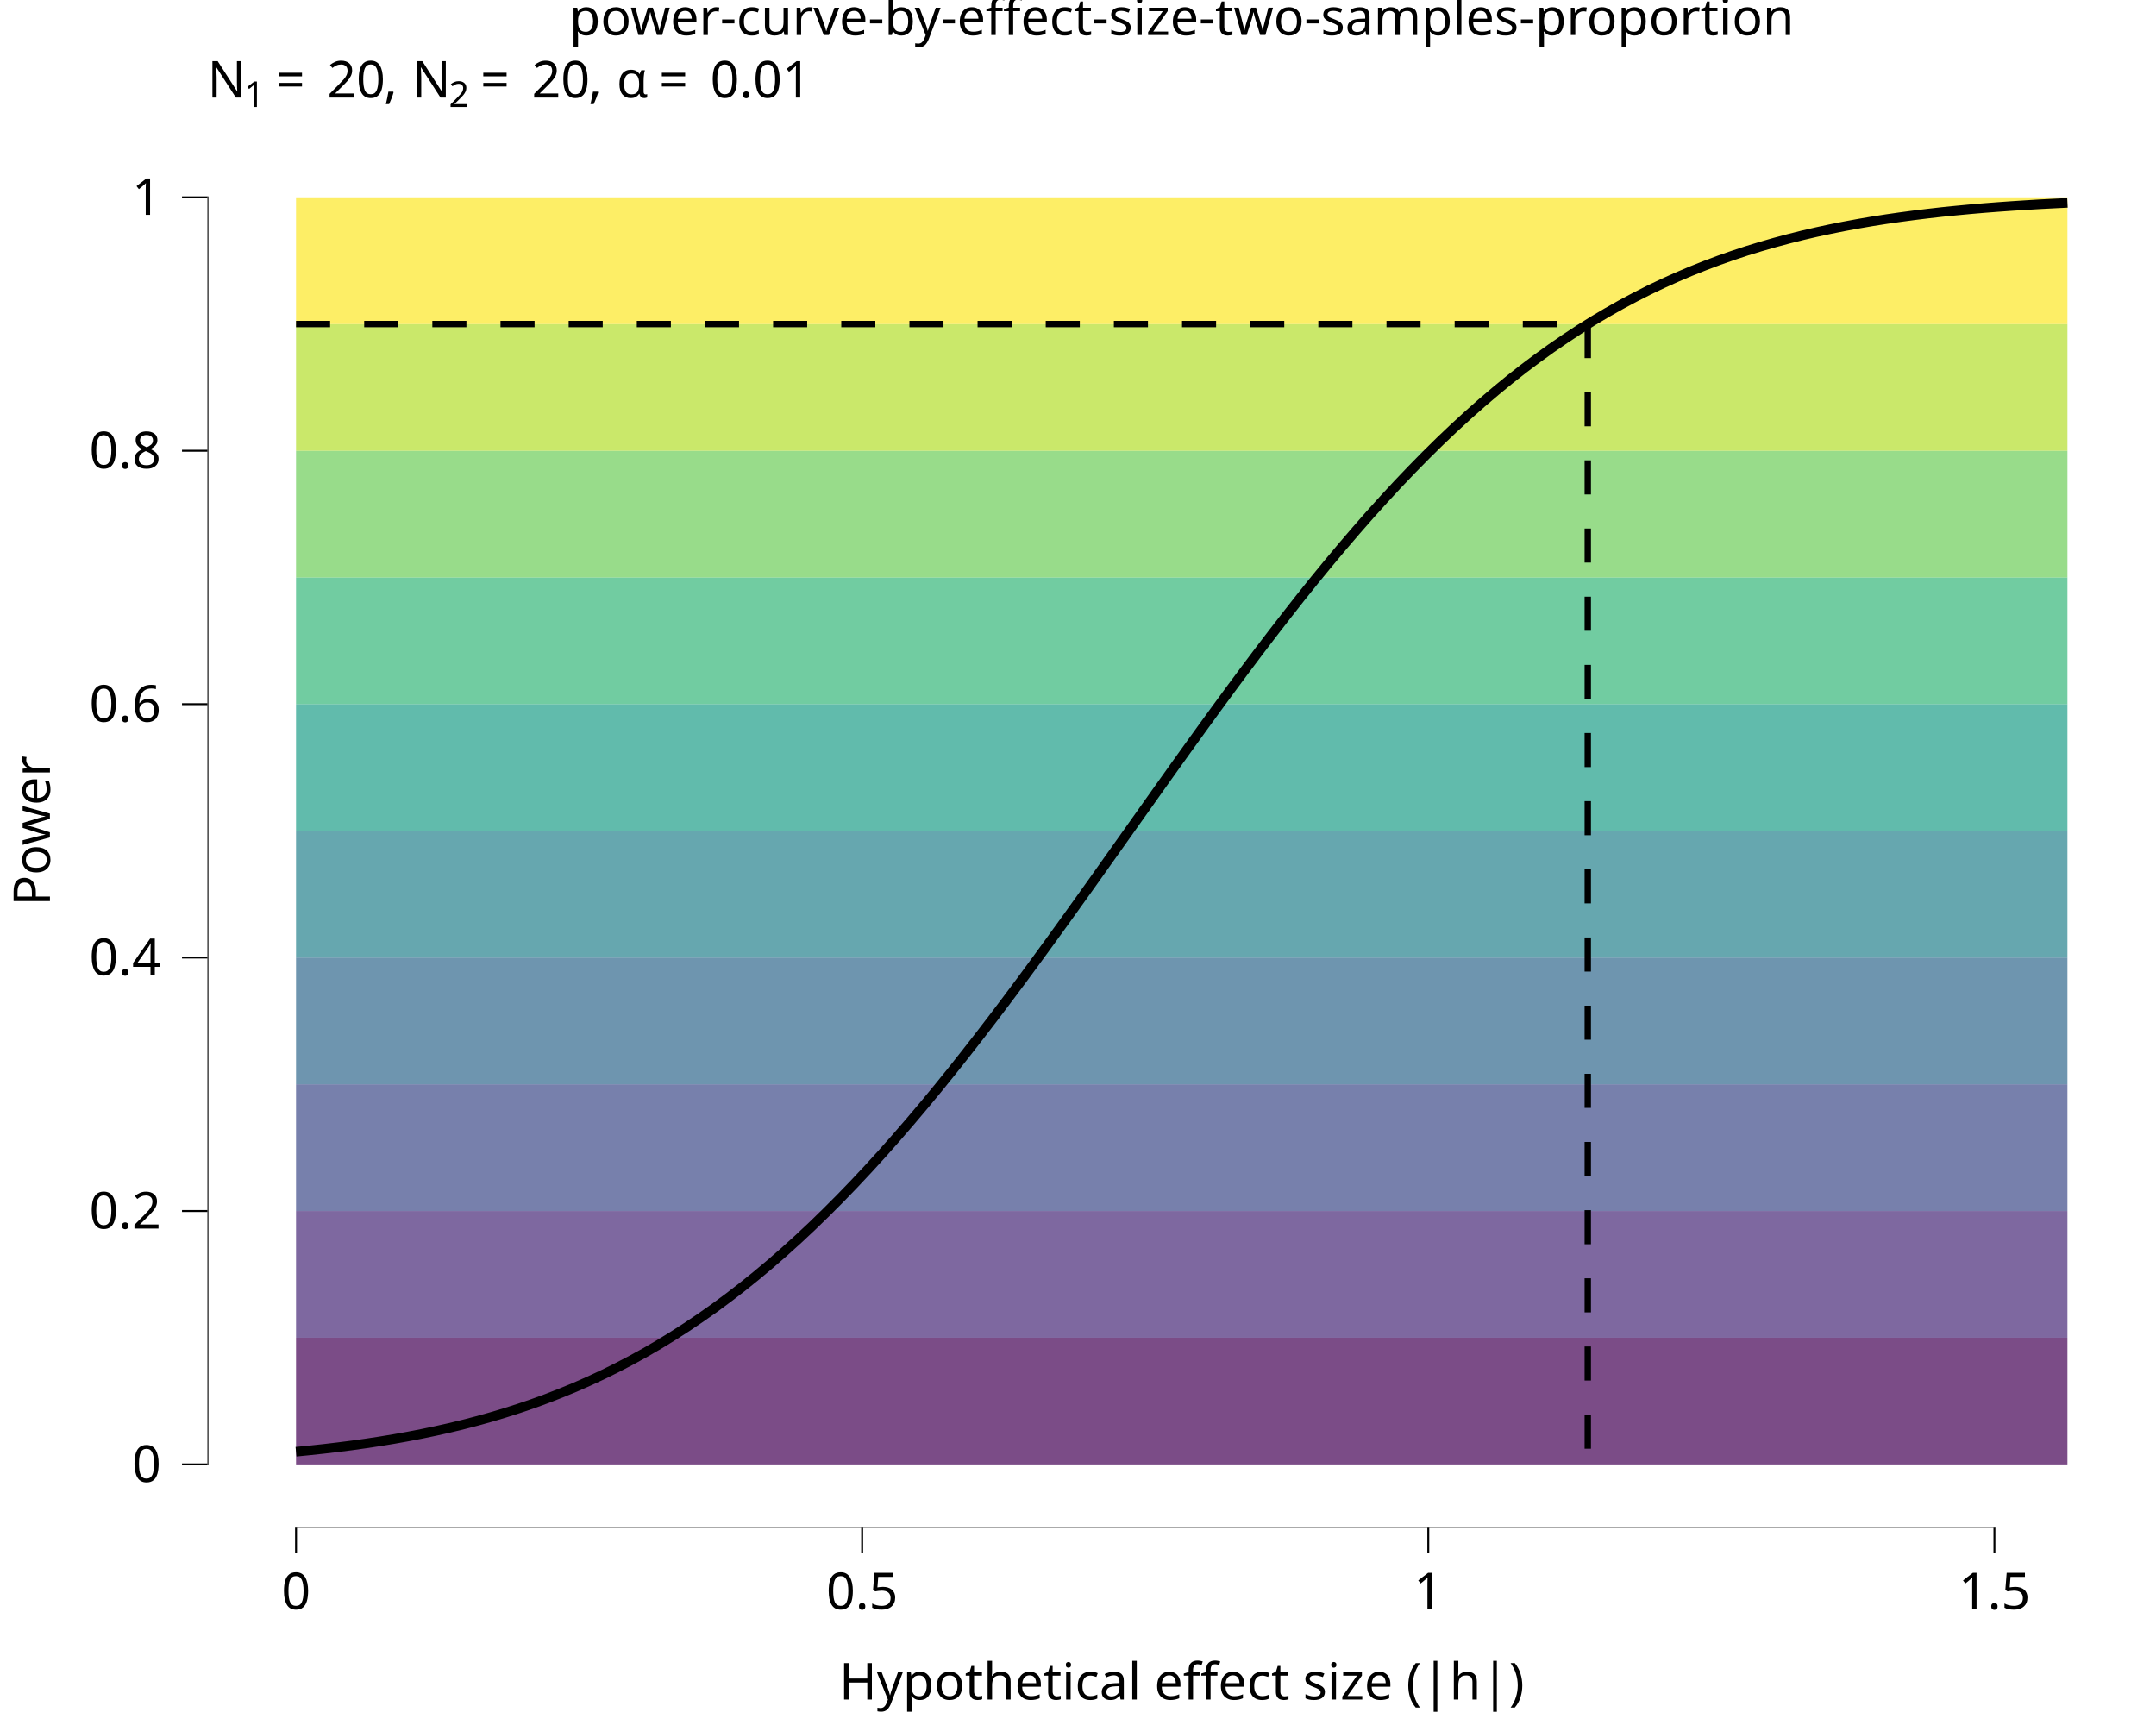
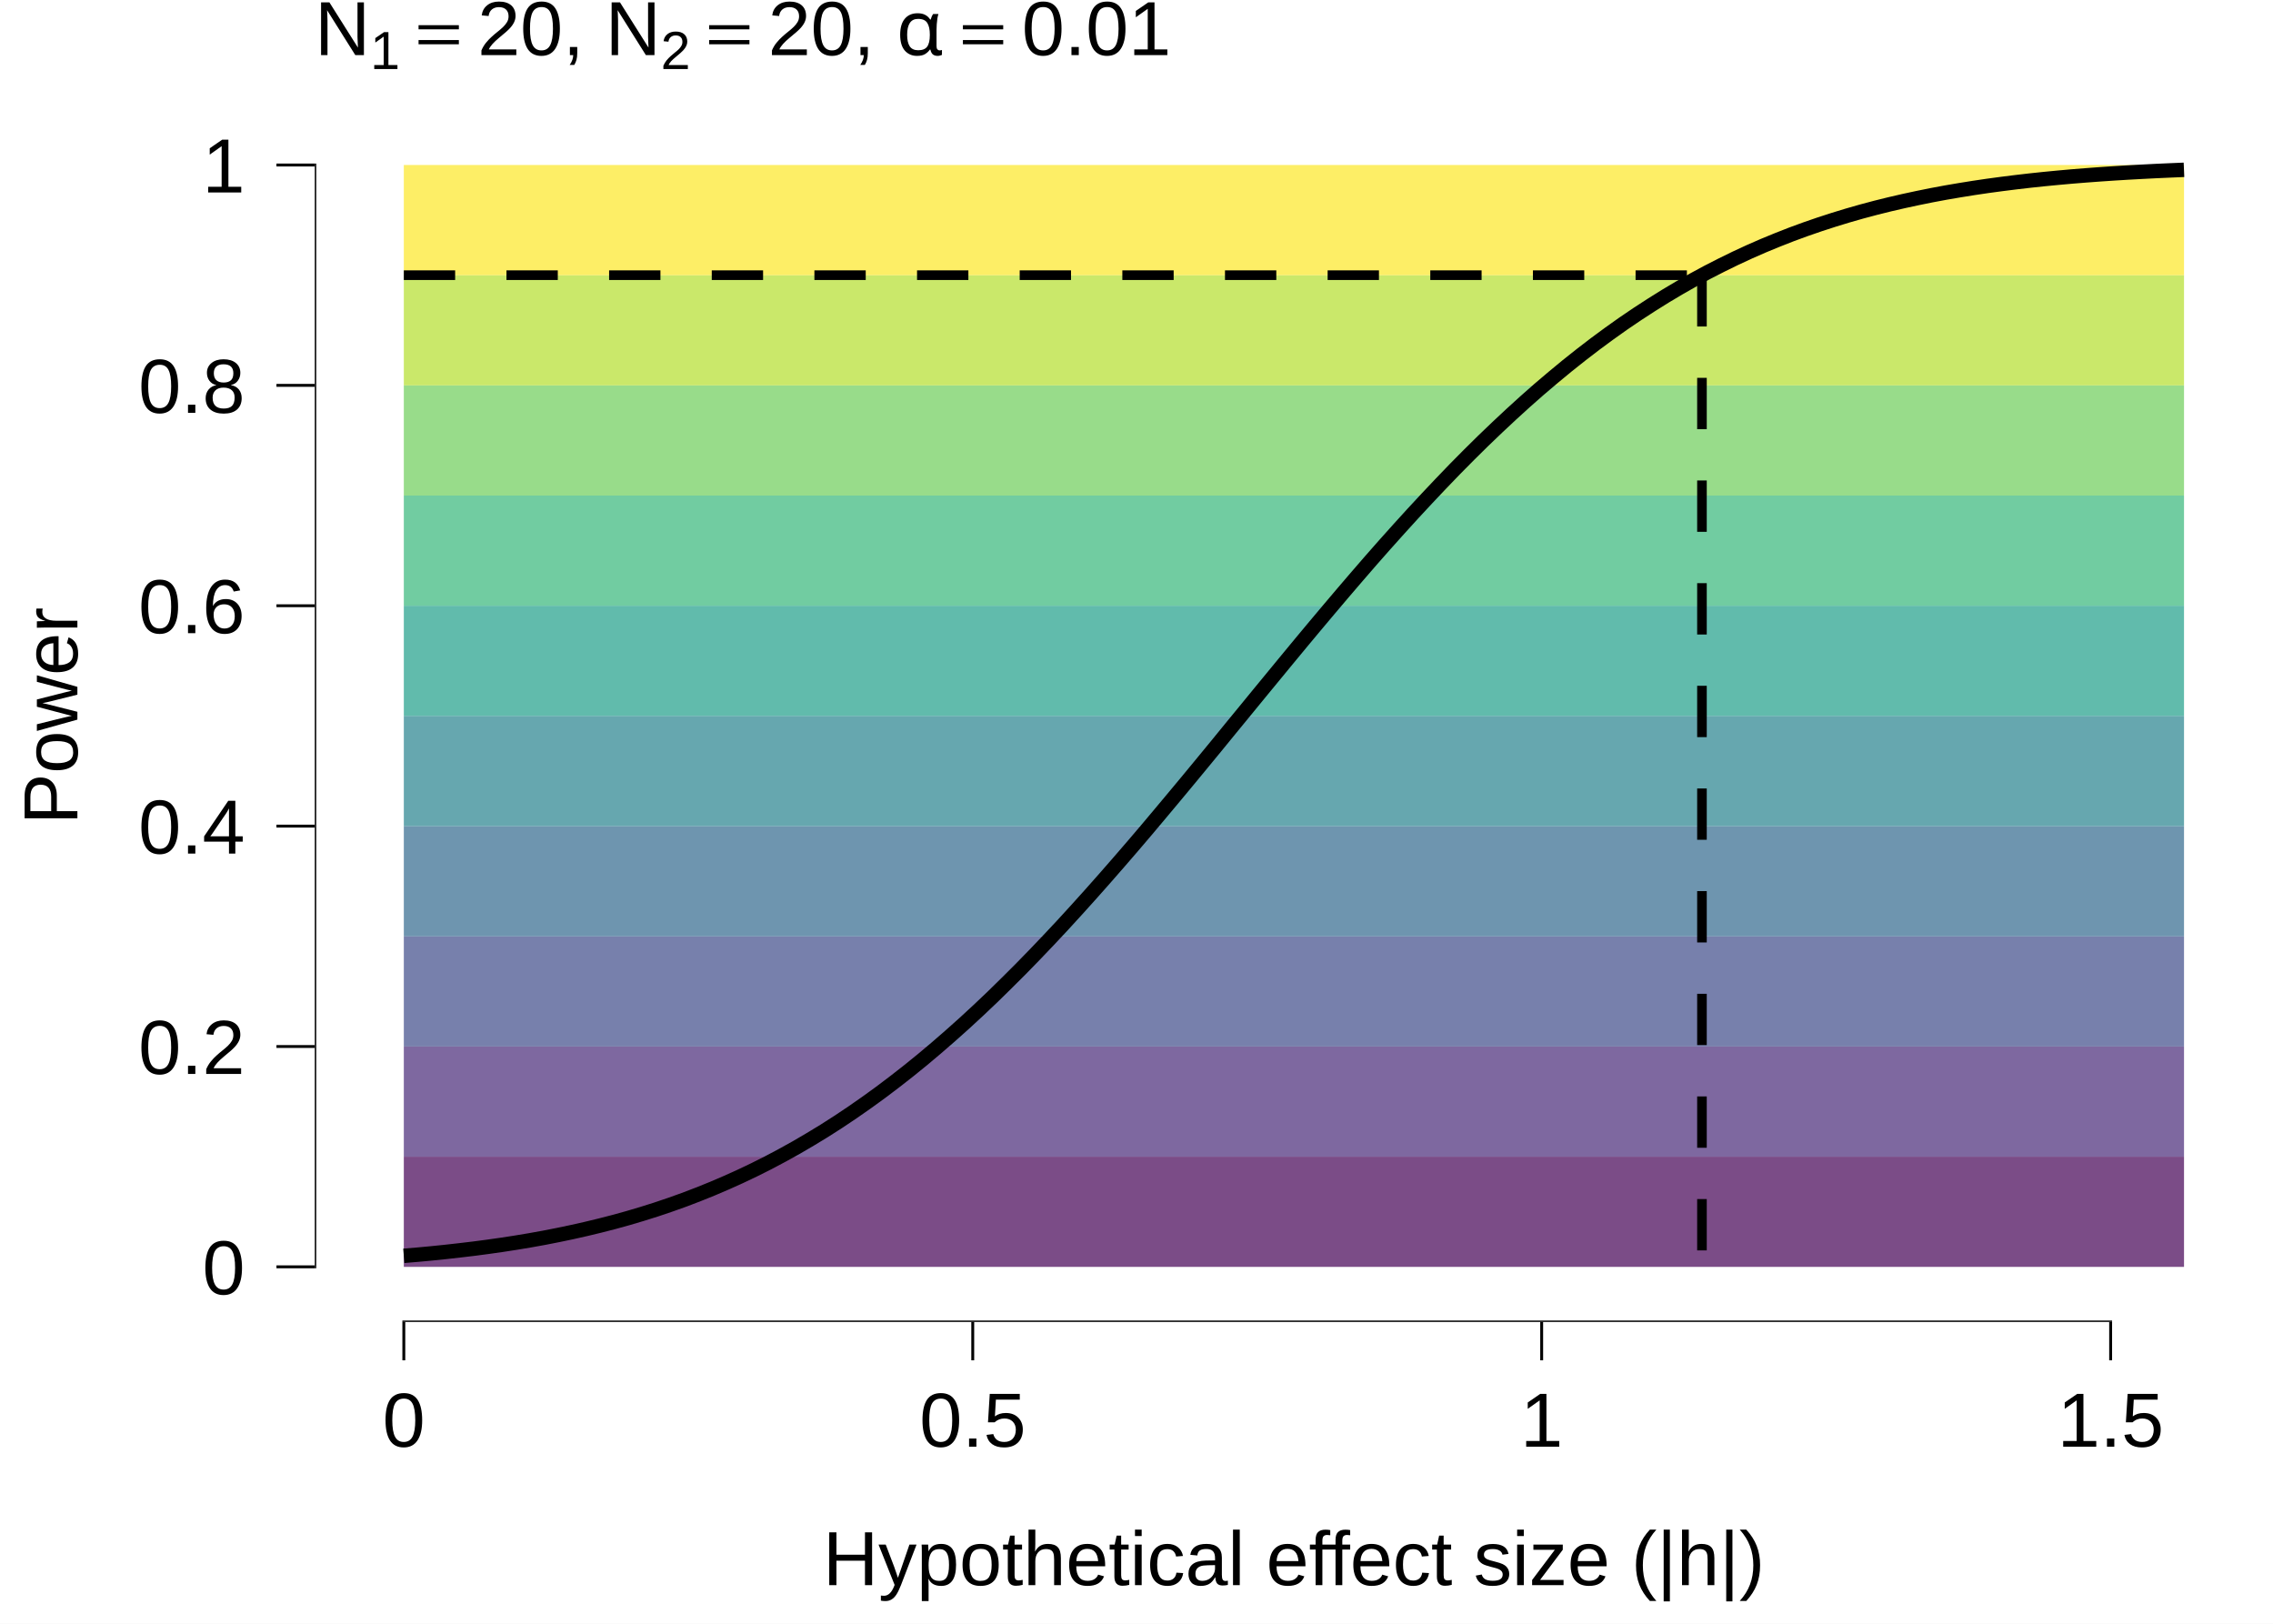
- <svg xmlns="http://www.w3.org/2000/svg" class="svglite" data-engine-version="2.0" width="720.00pt" height="576.00pt" viewBox="0 0 720.00 576.00">
-   <defs>
-     <style type="text/css">
+ <svg xmlns="http://www.w3.org/2000/svg" width="504.00pt" height="360.00pt" viewBox="0 0 504.00 360.00">
+   <g class="svglite">
+     <defs>
+       <style type="text/css">
    .svglite line, .svglite polyline, .svglite polygon, .svglite path, .svglite rect, .svglite circle {
      fill: none;
      stroke: #000000;
      stroke-linecap: round;
      stroke-linejoin: round;
      stroke-miterlimit: 10.00;
    }
+     .svglite text {
+       white-space: pre;
+     }
+     .svglite g.glyphgroup path {
+       fill: inherit;
+       stroke: none;
+     }
  </style>
-   </defs>
-   <rect width="100%" height="100%" style="stroke: none; fill: #FFFFFF;" />
-   <defs>
-     <clipPath id="cpMC4wMHw3MjAuMDB8MC4wMHw1NzYuMDA=">
-       <rect x="0.00" y="0.00" width="720.00" height="576.00" />
-     </clipPath>
-   </defs>
-   <g clip-path="url(#cpMC4wMHw3MjAuMDB8MC4wMHw1NzYuMDA=)">
-     <rect x="-0" y="0.00" width="720.00" height="576.00" style="stroke-width: 10.67; stroke: none;" />
-   </g>
-   <defs>
-     <clipPath id="cpNjkuMjh8NzIwLjAwfDQ0LjczfDUxMC4xNA==">
-       <rect x="69.28" y="44.73" width="650.72" height="465.41" />
-     </clipPath>
-   </defs>
-   <g clip-path="url(#cpNjkuMjh8NzIwLjAwfDQ0LjczfDUxMC4xNA==)">
-     <rect x="69.28" y="44.73" width="650.72" height="465.41" style="stroke-width: 10.67; stroke: none;" />
-     <rect x="98.86" y="446.68" width="591.56" height="42.31" style="stroke-width: 1.07; stroke: none; stroke-linecap: butt; stroke-linejoin: miter; fill: #440154; fill-opacity: 0.70;" />
-     <rect x="98.86" y="404.37" width="591.56" height="42.31" style="stroke-width: 1.07; stroke: none; stroke-linecap: butt; stroke-linejoin: miter; fill: #482878; fill-opacity: 0.70;" />
-     <rect x="98.86" y="362.06" width="591.56" height="42.31" style="stroke-width: 1.07; stroke: none; stroke-linecap: butt; stroke-linejoin: miter; fill: #3E4A89; fill-opacity: 0.70;" />
-     <rect x="98.86" y="319.75" width="591.56" height="42.31" style="stroke-width: 1.07; stroke: none; stroke-linecap: butt; stroke-linejoin: miter; fill: #31688E; fill-opacity: 0.70;" />
-     <rect x="98.86" y="277.44" width="591.56" height="42.31" style="stroke-width: 1.07; stroke: none; stroke-linecap: butt; stroke-linejoin: miter; fill: #26828E; fill-opacity: 0.70;" />
-     <rect x="98.86" y="235.13" width="591.56" height="42.31" style="stroke-width: 1.07; stroke: none; stroke-linecap: butt; stroke-linejoin: miter; fill: #1F9E89; fill-opacity: 0.70;" />
-     <rect x="98.86" y="192.82" width="591.56" height="42.31" style="stroke-width: 1.07; stroke: none; stroke-linecap: butt; stroke-linejoin: miter; fill: #35B779; fill-opacity: 0.70;" />
-     <rect x="98.86" y="150.51" width="591.56" height="42.31" style="stroke-width: 1.07; stroke: none; stroke-linecap: butt; stroke-linejoin: miter; fill: #6DCD59; fill-opacity: 0.70;" />
-     <rect x="98.86" y="108.20" width="591.56" height="42.31" style="stroke-width: 1.07; stroke: none; stroke-linecap: butt; stroke-linejoin: miter; fill: #B4DE2C; fill-opacity: 0.70;" />
-     <rect x="98.86" y="65.89" width="591.56" height="42.31" style="stroke-width: 1.07; stroke: none; stroke-linecap: butt; stroke-linejoin: miter; fill: #FDE725; fill-opacity: 0.70;" />
-     <polyline points="98.86,484.75 103.52,484.29 108.18,483.79 112.84,483.24 117.49,482.65 122.15,481.99 126.81,481.29 131.47,480.52 136.13,479.69 140.78,478.79 145.44,477.82 150.10,476.78 154.76,475.65 159.42,474.44 164.07,473.14 168.73,471.74 173.39,470.25 178.05,468.66 182.70,466.96 187.36,465.14 192.02,463.22 196.68,461.17 201.34,459.00 205.99,456.70 210.65,454.27 215.31,451.71 219.97,449.00 224.63,446.15 229.28,443.16 233.94,440.02 238.60,436.74 243.26,433.29 247.92,429.70 252.57,425.95 257.23,422.05 261.89,417.99 266.55,413.78 271.21,409.41 275.86,404.89 280.52,400.22 285.18,395.40 289.84,390.43 294.50,385.32 299.15,380.07 303.81,374.68 308.47,369.17 313.13,363.53 317.79,357.77 322.44,351.90 327.10,345.92 331.76,339.85 336.42,333.68 341.08,327.44 345.73,321.12 350.39,314.73 355.05,308.29 359.71,301.80 364.37,295.28 369.02,288.73 373.68,282.16 378.34,275.59 383.00,269.02 387.65,262.46 392.31,255.92 396.97,249.42 401.63,242.96 406.29,236.54 410.94,230.20 415.60,223.92 420.26,217.71 424.92,211.60 429.58,205.58 434.23,199.66 438.89,193.85 443.55,188.16 448.21,182.59 452.87,177.15 457.52,171.84 462.18,166.67 466.84,161.63 471.50,156.75 476.16,152.01 480.81,147.42 485.47,142.99 490.13,138.71 494.79,134.58 499.45,130.61 504.10,126.79 508.76,123.13 513.42,119.63 518.08,116.27 522.74,113.07 527.39,110.01 532.05,107.10 536.71,104.34 541.37,101.71 546.03,99.22 550.68,96.86 555.34,94.64 560.00,92.54 564.66,90.56 569.32,88.70 573.97,86.95 578.63,85.31 583.29,83.77 587.95,82.34 592.60,81.00 597.26,79.75 601.92,78.58 606.58,77.50 611.24,76.50 615.89,75.57 620.55,74.71 625.21,73.91 629.87,73.18 634.53,72.51 639.18,71.89 643.84,71.32 648.50,70.79 653.16,70.32 657.82,69.88 662.47,69.48 667.13,69.12 671.79,68.79 676.45,68.49 681.11,68.21 685.76,67.97 690.42,67.74 " style="stroke-width: 3.20; stroke-linecap: butt;" />
-     <line x1="530.24" y1="108.20" x2="530.24" y2="488.98" style="stroke-width: 2.13; stroke-dasharray: 11.38,11.38; stroke-linecap: butt;" />
-     <line x1="98.86" y1="108.20" x2="530.24" y2="108.20" style="stroke-width: 2.13; stroke-dasharray: 11.38,11.38; stroke-linecap: butt;" />
-     <line x1="98.54" y1="510.14" x2="666.36" y2="510.14" style="stroke-width: 0.64; stroke-linecap: butt;" />
-     <line x1="69.28" y1="489.30" x2="69.28" y2="65.57" style="stroke-width: 0.64; stroke-linecap: butt;" />
-     <rect x="69.28" y="44.73" width="650.72" height="465.41" style="stroke-width: 0.00; stroke: none;" />
-   </g>
-   <g clip-path="url(#cpMC4wMHw3MjAuMDB8MC4wMHw1NzYuMDA=)">
-     <polyline points="69.28,510.14 69.28,44.73 " style="stroke-width: 0.00; stroke: none; stroke-linecap: butt;" />
-     <text x="53.81" y="494.83" text-anchor="end" style="font-size: 17.00px; font-family: sans;" textLength="9.46px" lengthAdjust="spacingAndGlyphs">0</text>
-     <text x="53.81" y="410.22" text-anchor="end" style="font-size: 17.00px; font-family: sans;" textLength="23.63px" lengthAdjust="spacingAndGlyphs">0.2</text>
-     <text x="53.81" y="325.60" text-anchor="end" style="font-size: 17.00px; font-family: sans;" textLength="23.63px" lengthAdjust="spacingAndGlyphs">0.4</text>
-     <text x="53.81" y="240.98" text-anchor="end" style="font-size: 17.00px; font-family: sans;" textLength="23.63px" lengthAdjust="spacingAndGlyphs">0.6</text>
-     <text x="53.81" y="156.36" text-anchor="end" style="font-size: 17.00px; font-family: sans;" textLength="23.63px" lengthAdjust="spacingAndGlyphs">0.8</text>
-     <text x="53.81" y="71.74" text-anchor="end" style="font-size: 17.00px; font-family: sans;" textLength="9.46px" lengthAdjust="spacingAndGlyphs">1</text>
-     <polyline points="60.78,488.98 69.28,488.98 " style="stroke-width: 0.64; stroke-linecap: butt;" />
-     <polyline points="60.78,404.37 69.28,404.37 " style="stroke-width: 0.64; stroke-linecap: butt;" />
-     <polyline points="60.78,319.75 69.28,319.75 " style="stroke-width: 0.64; stroke-linecap: butt;" />
-     <polyline points="60.78,235.13 69.28,235.13 " style="stroke-width: 0.64; stroke-linecap: butt;" />
-     <polyline points="60.78,150.51 69.28,150.51 " style="stroke-width: 0.64; stroke-linecap: butt;" />
-     <polyline points="60.78,65.89 69.28,65.89 " style="stroke-width: 0.64; stroke-linecap: butt;" />
-     <polyline points="69.28,510.14 720.00,510.14 " style="stroke-width: 0.00; stroke: none; stroke-linecap: butt;" />
-     <polyline points="98.86,518.64 98.86,510.14 " style="stroke-width: 0.64; stroke-linecap: butt;" />
-     <polyline points="287.92,518.64 287.92,510.14 " style="stroke-width: 0.64; stroke-linecap: butt;" />
-     <polyline points="476.98,518.64 476.98,510.14 " style="stroke-width: 0.64; stroke-linecap: butt;" />
-     <polyline points="666.04,518.64 666.04,510.14 " style="stroke-width: 0.64; stroke-linecap: butt;" />
-     <text x="98.86" y="537.32" text-anchor="middle" style="font-size: 17.00px; font-family: sans;" textLength="9.46px" lengthAdjust="spacingAndGlyphs">0</text>
-     <text x="287.92" y="537.32" text-anchor="middle" style="font-size: 17.00px; font-family: sans;" textLength="23.63px" lengthAdjust="spacingAndGlyphs">0.5</text>
-     <text x="476.98" y="537.32" text-anchor="middle" style="font-size: 17.00px; font-family: sans;" textLength="9.46px" lengthAdjust="spacingAndGlyphs">1</text>
-     <text x="666.04" y="537.32" text-anchor="middle" style="font-size: 17.00px; font-family: sans;" textLength="23.63px" lengthAdjust="spacingAndGlyphs">1.5</text>
-     <text x="394.64" y="567.49" text-anchor="middle" style="font-size: 17.00px; font-family: sans;" textLength="209.17px" lengthAdjust="spacingAndGlyphs">Hypothetical effect size (|h|)</text>
-     <text transform="translate(16.68,277.44) rotate(-90)" text-anchor="middle" style="font-size: 17.00px; font-family: sans;" textLength="48.20px" lengthAdjust="spacingAndGlyphs">Power</text>
-     <text x="69.28" y="32.58" style="font-size: 17.00px; font-family: sans;" textLength="12.28px" lengthAdjust="spacingAndGlyphs">N</text>
-     <text x="81.56" y="35.73" style="font-size: 11.90px; font-family: sans;" textLength="6.62px" lengthAdjust="spacingAndGlyphs">1</text>
-     <text x="92.12" y="32.58" style="font-size: 17.00px; font-family: sans;" textLength="13.20px" lengthAdjust="spacingAndGlyphs">=</text>
-     <text x="109.25" y="32.58" style="font-size: 17.00px; font-family: sans;" textLength="18.91px" lengthAdjust="spacingAndGlyphs">20</text>
-     <text x="128.16" y="32.58" style="font-size: 17.00px; font-family: sans;" textLength="9.45px" lengthAdjust="spacingAndGlyphs">, </text>
-     <text x="137.61" y="32.58" style="font-size: 17.00px; font-family: sans;" textLength="12.28px" lengthAdjust="spacingAndGlyphs">N</text>
-     <text x="149.89" y="35.73" style="font-size: 11.90px; font-family: sans;" textLength="6.62px" lengthAdjust="spacingAndGlyphs">2</text>
-     <text x="160.44" y="32.58" style="font-size: 17.00px; font-family: sans;" textLength="13.20px" lengthAdjust="spacingAndGlyphs">=</text>
-     <text x="177.58" y="32.58" style="font-size: 17.00px; font-family: sans;" textLength="18.91px" lengthAdjust="spacingAndGlyphs">20</text>
-     <text x="196.49" y="32.58" style="font-size: 17.00px; font-family: sans;" textLength="9.45px" lengthAdjust="spacingAndGlyphs">, </text>
-     <text x="205.93" y="32.58" style="font-size: 17.00px; font-family: sans;" textLength="10.20px" lengthAdjust="spacingAndGlyphs">α</text>
-     <text x="220.07" y="32.58" style="font-size: 17.00px; font-family: sans;" textLength="13.20px" lengthAdjust="spacingAndGlyphs">=</text>
-     <text x="237.20" y="32.58" style="font-size: 17.00px; font-family: sans;" textLength="33.09px" lengthAdjust="spacingAndGlyphs">0.01</text>
-     <text x="394.64" y="11.70" text-anchor="middle" style="font-size: 17.00px; font-family: sans;" textLength="383.64px" lengthAdjust="spacingAndGlyphs">power-curve-by-effect-size-two-samples-proportion</text>
+     </defs>
+     <rect width="100%" height="100%" style="stroke: none; fill: #FFFFFF;" />
+     <defs>
+       <clipPath id="cpMC4wMHw1MDQuMDB8MC4wMHwzNjAuMDA=">
+         <rect x="0.00" y="0.00" width="504.00" height="360.00" />
+       </clipPath>
+     </defs>
+     <g clip-path="url(#cpMC4wMHw1MDQuMDB8MC4wMHwzNjAuMDA=)">
+       <rect x="0.00" y="0.00" width="504.00" height="360.00" style="stroke-width: 10.67; stroke: none;" />
+     </g>
+     <defs>
+       <clipPath id="cpNjkuODB8NTA0LjAwfDI0LjM2fDI5My4wOQ==">
+         <rect x="69.80" y="24.36" width="434.20" height="268.73" />
+       </clipPath>
+     </defs>
+     <g clip-path="url(#cpNjkuODB8NTA0LjAwfDI0LjM2fDI5My4wOQ==)">
+       <rect x="69.80" y="24.36" width="434.20" height="268.73" style="stroke-width: 10.67; stroke: none;" />
+       <rect x="89.54" y="256.45" width="394.73" height="24.43" style="stroke-width: 1.07; stroke: none; stroke-linecap: butt; stroke-linejoin: miter; fill: #440154; fill-opacity: 0.70;" />
+       <rect x="89.54" y="232.02" width="394.73" height="24.43" style="stroke-width: 1.07; stroke: none; stroke-linecap: butt; stroke-linejoin: miter; fill: #482878; fill-opacity: 0.70;" />
+       <rect x="89.54" y="207.59" width="394.73" height="24.43" style="stroke-width: 1.07; stroke: none; stroke-linecap: butt; stroke-linejoin: miter; fill: #3E4A89; fill-opacity: 0.70;" />
+       <rect x="89.54" y="183.16" width="394.73" height="24.43" style="stroke-width: 1.07; stroke: none; stroke-linecap: butt; stroke-linejoin: miter; fill: #31688E; fill-opacity: 0.70;" />
+       <rect x="89.54" y="158.73" width="394.73" height="24.43" style="stroke-width: 1.07; stroke: none; stroke-linecap: butt; stroke-linejoin: miter; fill: #26828E; fill-opacity: 0.70;" />
+       <rect x="89.54" y="134.30" width="394.73" height="24.43" style="stroke-width: 1.07; stroke: none; stroke-linecap: butt; stroke-linejoin: miter; fill: #1F9E89; fill-opacity: 0.70;" />
+       <rect x="89.54" y="109.87" width="394.73" height="24.43" style="stroke-width: 1.07; stroke: none; stroke-linecap: butt; stroke-linejoin: miter; fill: #35B779; fill-opacity: 0.70;" />
+       <rect x="89.54" y="85.44" width="394.73" height="24.43" style="stroke-width: 1.07; stroke: none; stroke-linecap: butt; stroke-linejoin: miter; fill: #6DCD59; fill-opacity: 0.70;" />
+       <rect x="89.54" y="61.01" width="394.73" height="24.43" style="stroke-width: 1.07; stroke: none; stroke-linecap: butt; stroke-linejoin: miter; fill: #B4DE2C; fill-opacity: 0.70;" />
+       <rect x="89.54" y="36.58" width="394.73" height="24.43" style="stroke-width: 1.07; stroke: none; stroke-linecap: butt; stroke-linejoin: miter; fill: #FDE725; fill-opacity: 0.70;" />
+       <polyline points="89.54,278.43 92.64,278.17 95.75,277.88 98.86,277.56 101.97,277.21 105.08,276.84 108.19,276.43 111.29,275.99 114.40,275.51 117.51,274.99 120.62,274.43 123.73,273.82 126.83,273.17 129.94,272.47 133.05,271.72 136.16,270.92 139.27,270.06 142.37,269.14 145.48,268.16 148.59,267.11 151.70,266.00 154.81,264.81 157.91,263.56 161.02,262.23 164.13,260.83 167.24,259.35 170.35,257.79 173.46,256.14 176.56,254.42 179.67,252.60 182.78,250.71 185.89,248.72 189.00,246.64 192.10,244.48 195.21,242.23 198.32,239.88 201.43,237.45 204.54,234.93 207.64,232.32 210.75,229.62 213.86,226.84 216.97,223.97 220.08,221.02 223.18,217.98 226.29,214.88 229.40,211.69 232.51,208.43 235.62,205.11 238.72,201.72 241.83,198.27 244.94,194.76 248.05,191.20 251.16,187.60 254.27,183.95 257.37,180.26 260.48,176.54 263.59,172.80 266.70,169.03 269.81,165.25 272.91,161.45 276.02,157.66 279.13,153.86 282.24,150.08 285.35,146.30 288.45,142.55 291.56,138.82 294.67,135.12 297.78,131.45 300.89,127.82 303.99,124.24 307.10,120.71 310.21,117.24 313.32,113.82 316.43,110.47 319.54,107.18 322.64,103.96 325.75,100.82 328.86,97.75 331.97,94.77 335.08,91.86 338.18,89.04 341.29,86.30 344.40,83.66 347.51,81.09 350.62,78.62 353.72,76.24 356.83,73.95 359.94,71.74 363.05,69.63 366.16,67.61 369.26,65.67 372.37,63.82 375.48,62.05 378.59,60.37 381.70,58.78 384.80,57.26 387.91,55.82 391.02,54.46 394.13,53.18 397.24,51.96 400.35,50.82 403.45,49.75 406.56,48.74 409.67,47.79 412.78,46.90 415.89,46.07 418.99,45.30 422.10,44.58 425.21,43.91 428.32,43.28 431.43,42.70 434.53,42.17 437.64,41.67 440.75,41.21 443.86,40.79 446.97,40.40 450.07,40.04 453.18,39.71 456.29,39.41 459.40,39.13 462.51,38.88 465.62,38.65 468.72,38.44 471.83,38.25 474.94,38.08 478.05,37.92 481.16,37.78 484.26,37.65 " style="stroke-width: 3.20; stroke-linecap: butt;" />
+       <line x1="377.38" y1="61.01" x2="377.38" y2="280.87" style="stroke-width: 2.13; stroke-dasharray: 11.38,11.38; stroke-linecap: butt;" />
+       <line x1="89.54" y1="61.01" x2="377.38" y2="61.01" style="stroke-width: 2.13; stroke-dasharray: 11.38,11.38; stroke-linecap: butt;" />
+       <line x1="89.22" y1="293.09" x2="468.32" y2="293.09" style="stroke-width: 0.64; stroke-linecap: butt;" />
+       <line x1="69.80" y1="281.19" x2="69.80" y2="36.26" style="stroke-width: 0.64; stroke-linecap: butt;" />
+       <rect x="69.80" y="24.36" width="434.20" height="268.73" style="stroke-width: 0.00; stroke: none;" />
+     </g>
+     <g clip-path="url(#cpMC4wMHw1MDQuMDB8MC4wMHwzNjAuMDA=)">
+       <polyline points="69.80,293.09 69.80,24.36 " style="stroke-width: 0.00; stroke: none; stroke-linecap: butt;" />
+       <text x="54.32" y="286.96" text-anchor="end" style="font-size: 17.00px; font-family: &quot;Arial&quot;;" textLength="9.45px" lengthAdjust="spacingAndGlyphs">0</text>
+       <text x="54.32" y="238.10" text-anchor="end" style="font-size: 17.00px; font-family: &quot;Arial&quot;;" textLength="23.62px" lengthAdjust="spacingAndGlyphs">0.2</text>
+       <text x="54.32" y="189.24" text-anchor="end" style="font-size: 17.00px; font-family: &quot;Arial&quot;;" textLength="23.62px" lengthAdjust="spacingAndGlyphs">0.4</text>
+       <text x="54.32" y="140.38" text-anchor="end" style="font-size: 17.00px; font-family: &quot;Arial&quot;;" textLength="23.62px" lengthAdjust="spacingAndGlyphs">0.6</text>
+       <text x="54.32" y="91.53" text-anchor="end" style="font-size: 17.00px; font-family: &quot;Arial&quot;;" textLength="23.62px" lengthAdjust="spacingAndGlyphs">0.8</text>
+       <text x="54.32" y="42.67" text-anchor="end" style="font-size: 17.00px; font-family: &quot;Arial&quot;;" textLength="9.45px" lengthAdjust="spacingAndGlyphs">1</text>
+       <polyline points="61.30,280.87 69.80,280.87 " style="stroke-width: 0.64; stroke-linecap: butt;" />
+       <polyline points="61.30,232.02 69.80,232.02 " style="stroke-width: 0.64; stroke-linecap: butt;" />
+       <polyline points="61.30,183.16 69.80,183.16 " style="stroke-width: 0.64; stroke-linecap: butt;" />
+       <polyline points="61.30,134.30 69.80,134.30 " style="stroke-width: 0.64; stroke-linecap: butt;" />
+       <polyline points="61.30,85.44 69.80,85.44 " style="stroke-width: 0.64; stroke-linecap: butt;" />
+       <polyline points="61.30,36.58 69.80,36.58 " style="stroke-width: 0.64; stroke-linecap: butt;" />
+       <polyline points="69.80,293.09 504.00,293.09 " style="stroke-width: 0.00; stroke: none; stroke-linecap: butt;" />
+       <polyline points="89.54,301.59 89.54,293.09 " style="stroke-width: 0.64; stroke-linecap: butt;" />
+       <polyline points="215.69,301.59 215.69,293.09 " style="stroke-width: 0.64; stroke-linecap: butt;" />
+       <polyline points="341.84,301.59 341.84,293.09 " style="stroke-width: 0.64; stroke-linecap: butt;" />
+       <polyline points="468.00,301.59 468.00,293.09 " style="stroke-width: 0.64; stroke-linecap: butt;" />
+       <text x="89.54" y="320.74" text-anchor="middle" style="font-size: 17.00px; font-family: &quot;Arial&quot;;" textLength="9.45px" lengthAdjust="spacingAndGlyphs">0</text>
+       <text x="215.69" y="320.74" text-anchor="middle" style="font-size: 17.00px; font-family: &quot;Arial&quot;;" textLength="23.62px" lengthAdjust="spacingAndGlyphs">0.5</text>
+       <text x="341.84" y="320.74" text-anchor="middle" style="font-size: 17.00px; font-family: &quot;Arial&quot;;" textLength="9.45px" lengthAdjust="spacingAndGlyphs">1</text>
+       <text x="468.00" y="320.74" text-anchor="middle" style="font-size: 17.00px; font-family: &quot;Arial&quot;;" textLength="23.62px" lengthAdjust="spacingAndGlyphs">1.5</text>
+       <text x="286.90" y="351.44" text-anchor="middle" style="font-size: 17.00px; font-family: &quot;Arial&quot;;" textLength="208.80px" lengthAdjust="spacingAndGlyphs">Hypothetical effect size (|h|)</text>
+       <text transform="translate(17.16,158.73) rotate(-90)" text-anchor="middle" style="font-size: 17.00px; font-family: &quot;Arial&quot;;" textLength="48.19px" lengthAdjust="spacingAndGlyphs">Power</text>
+       <text x="69.80" y="12.22" style="font-size: 17.00px; font-family: &quot;Arial&quot;;" textLength="12.28px" lengthAdjust="spacingAndGlyphs">N</text>
+       <text x="82.08" y="15.31" style="font-size: 11.90px; font-family: &quot;Arial&quot;;" textLength="6.61px" lengthAdjust="spacingAndGlyphs">1</text>
+       <text x="92.62" y="12.22" style="font-size: 17.00px; font-family: &quot;Symbol&quot;;" textLength="9.33px" lengthAdjust="spacingAndGlyphs">=</text>
+       <text x="105.89" y="12.22" style="font-size: 17.00px; font-family: &quot;Arial&quot;;" textLength="18.91px" lengthAdjust="spacingAndGlyphs">20</text>
+       <text x="124.79" y="12.22" style="font-size: 17.00px; font-family: &quot;Arial&quot;;" textLength="9.44px" lengthAdjust="spacingAndGlyphs">, </text>
+       <text x="134.23" y="12.22" style="font-size: 17.00px; font-family: &quot;Arial&quot;;" textLength="12.28px" lengthAdjust="spacingAndGlyphs">N</text>
+       <text x="146.50" y="15.31" style="font-size: 11.90px; font-family: &quot;Arial&quot;;" textLength="6.61px" lengthAdjust="spacingAndGlyphs">2</text>
+       <text x="157.05" y="12.22" style="font-size: 17.00px; font-family: &quot;Symbol&quot;;" textLength="9.33px" lengthAdjust="spacingAndGlyphs">=</text>
+       <text x="170.31" y="12.22" style="font-size: 17.00px; font-family: &quot;Arial&quot;;" textLength="18.91px" lengthAdjust="spacingAndGlyphs">20</text>
+       <text x="189.22" y="12.22" style="font-size: 17.00px; font-family: &quot;Arial&quot;;" textLength="9.44px" lengthAdjust="spacingAndGlyphs">, </text>
+       <text x="198.66" y="12.22" style="font-size: 17.00px; font-family: &quot;Symbol&quot;;" textLength="10.72px" lengthAdjust="spacingAndGlyphs">α</text>
+       <text x="213.32" y="12.22" style="font-size: 17.00px; font-family: &quot;Symbol&quot;;" textLength="9.33px" lengthAdjust="spacingAndGlyphs">=</text>
+       <text x="226.58" y="12.22" style="font-size: 17.00px; font-family: &quot;Arial&quot;;" textLength="33.08px" lengthAdjust="spacingAndGlyphs">0.01</text>
+     </g>
  </g>
</svg>
